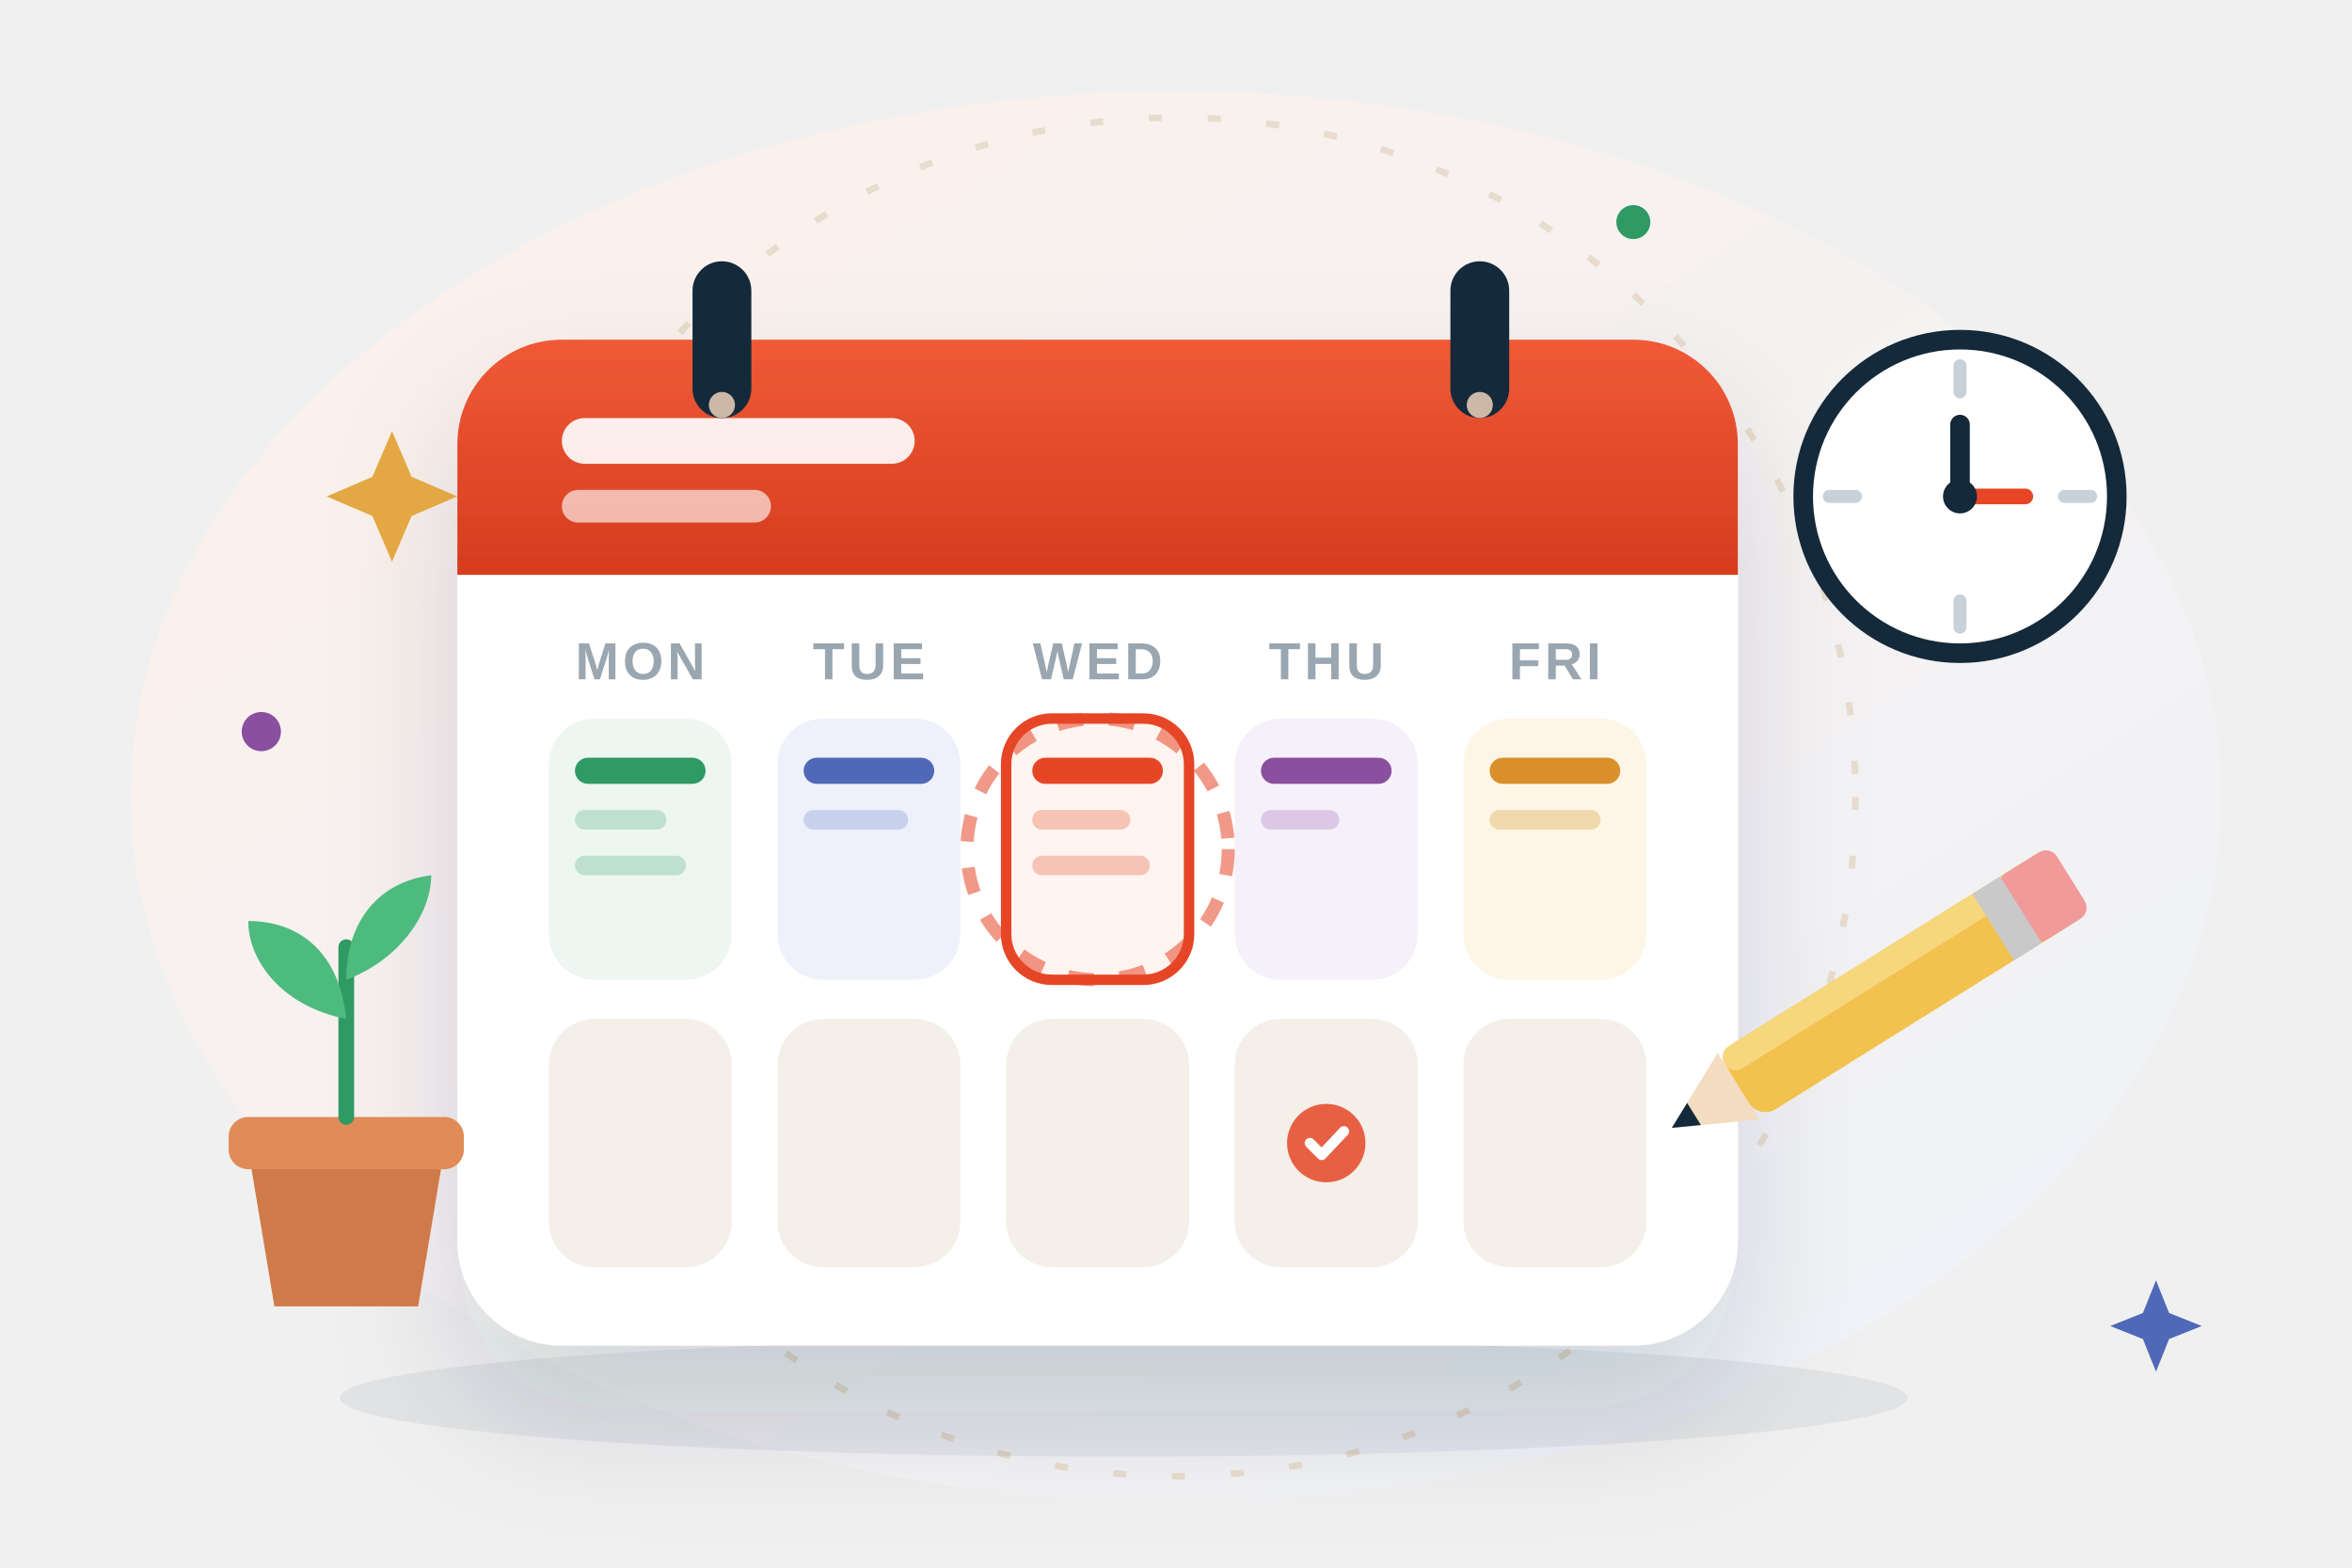
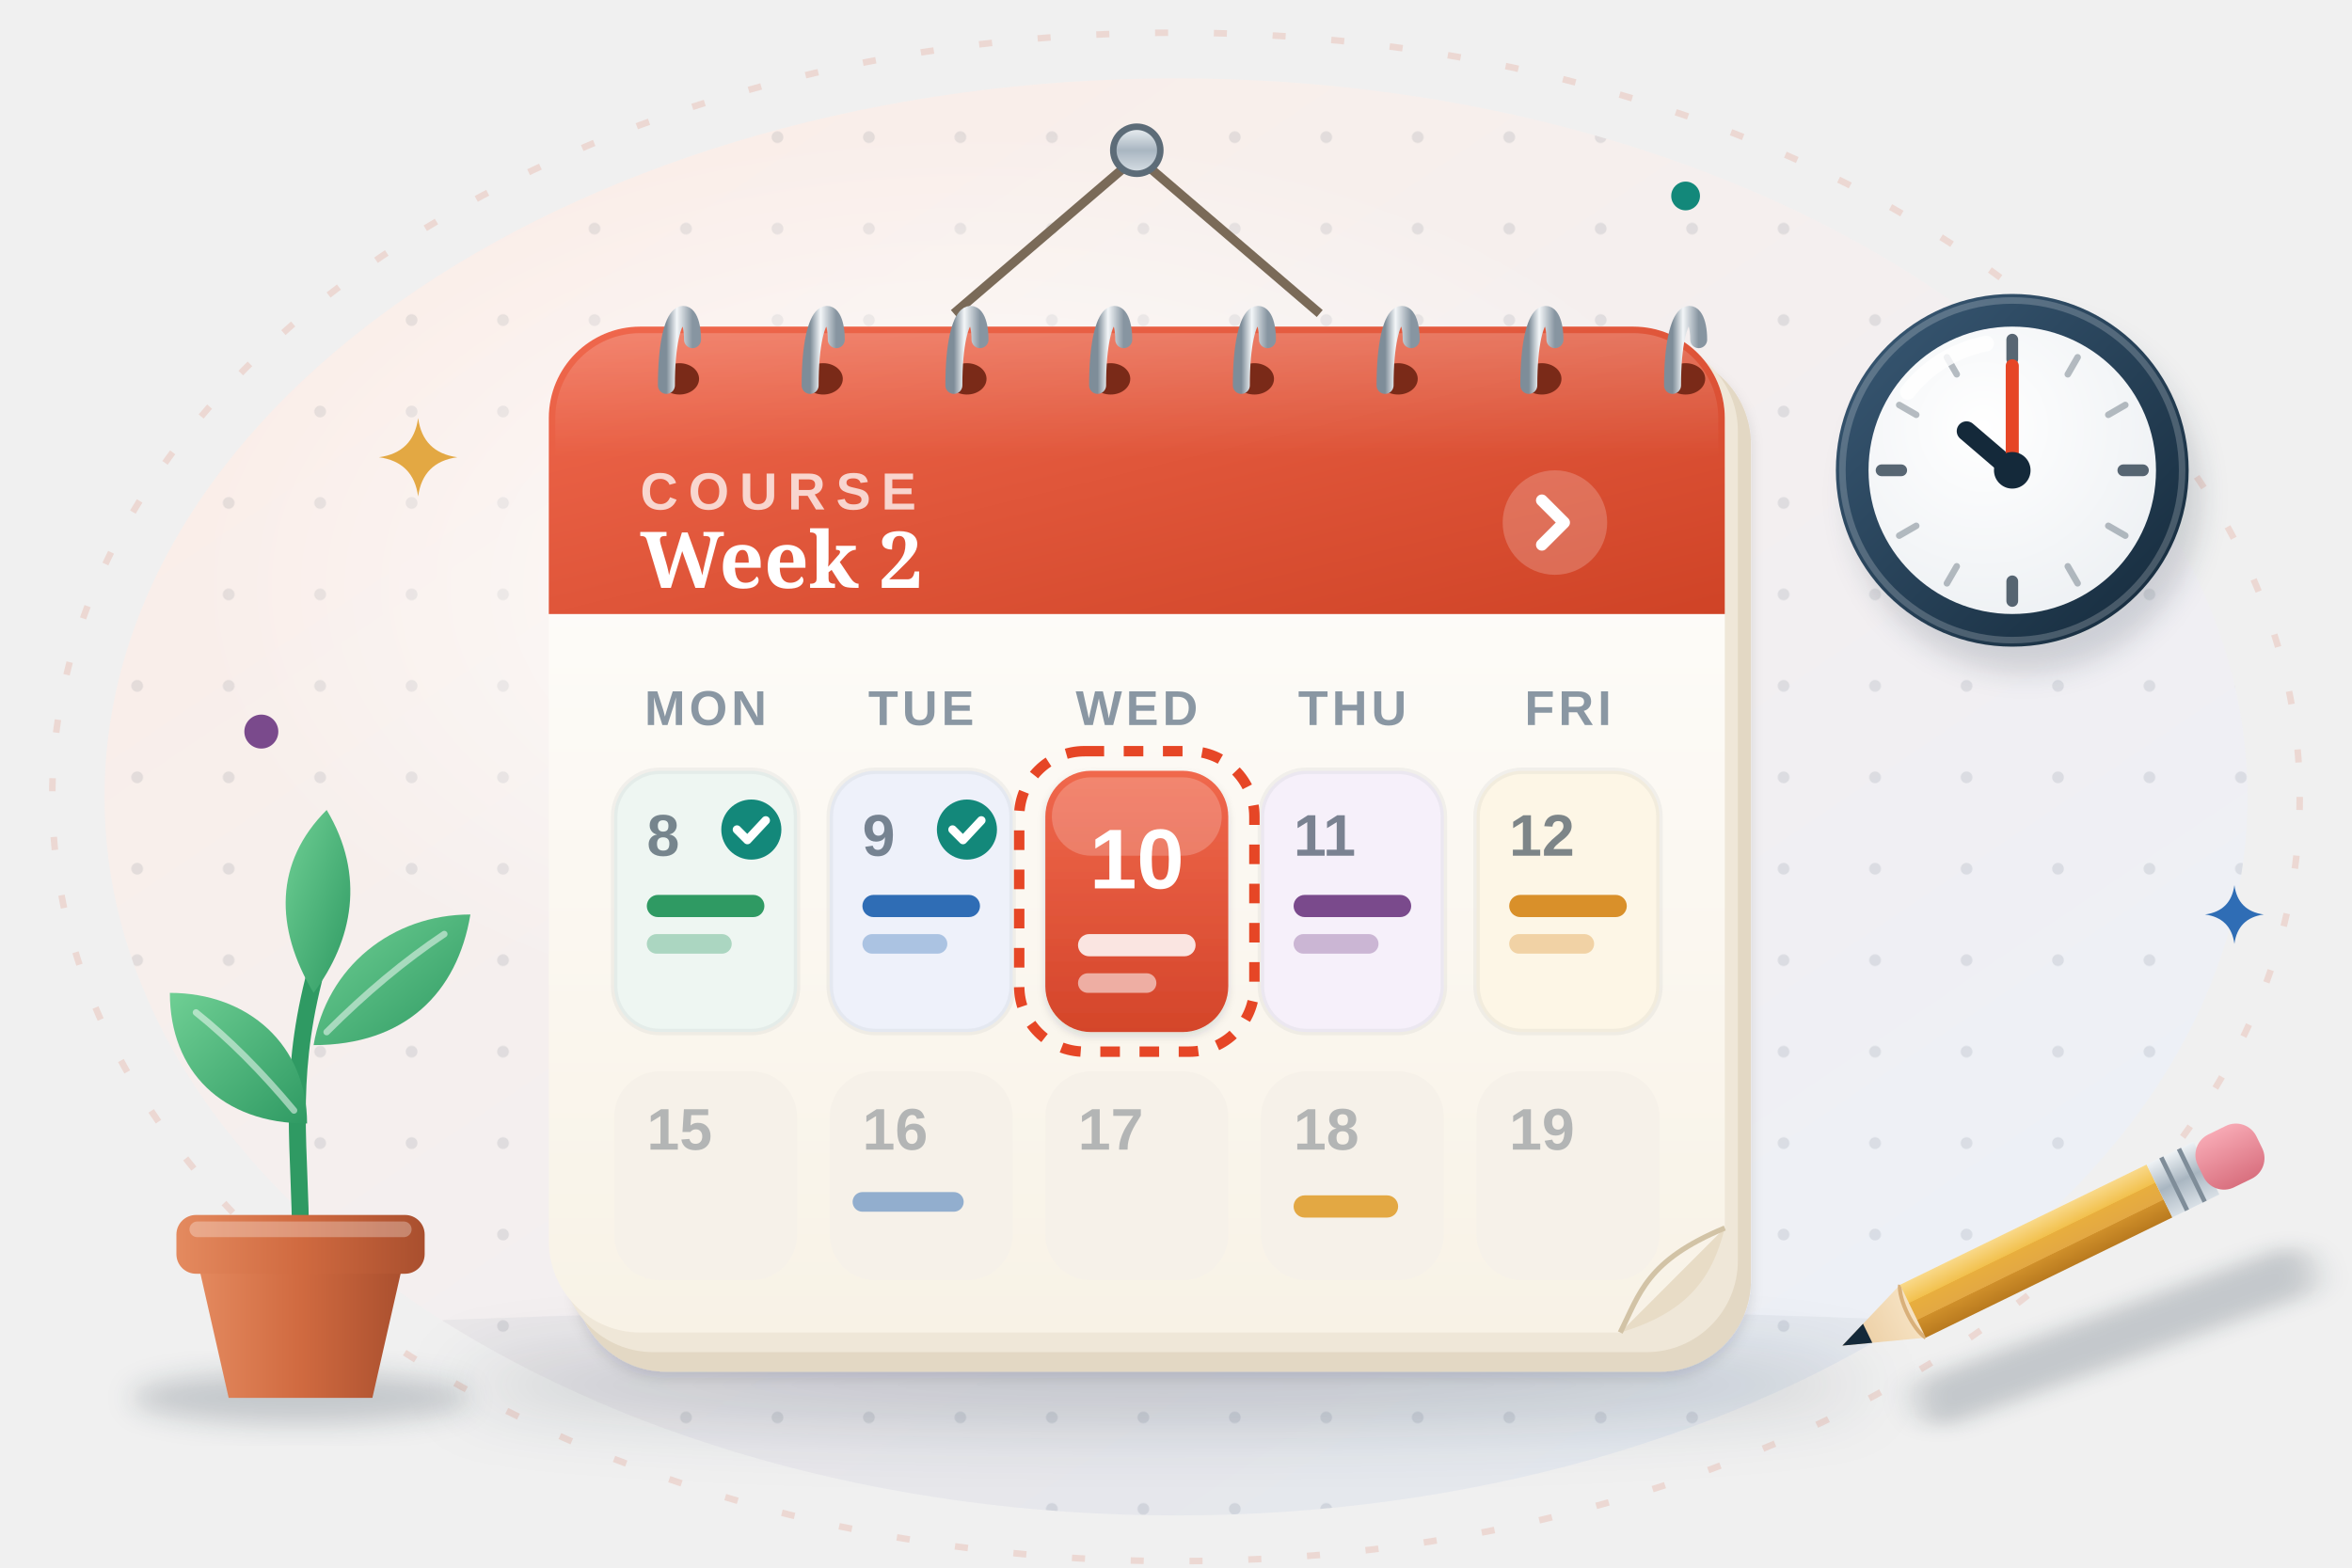
- <svg xmlns="http://www.w3.org/2000/svg" viewBox="0 0 360 240" fill="none" role="img" aria-label="A desk calendar with a week of coloured days, today circled, a pencil, a small clock and a sprout in a pot">
+ <svg xmlns="http://www.w3.org/2000/svg" viewBox="0 0 360 240" fill="none" role="img" aria-label="A wall calendar for Week 2 with a ring binding and paper pages, Wednesday the 10th highlighted, earlier days ticked, next to a wall clock, a potted plant and a pencil">
  <style>
-   .fl { animation: fl 6s ease-in-out infinite; transform-box: fill-box; transform-origin: center; } .f2 { animation-delay: -2s; } .f3 { animation-delay: -4s; }
-   .pu { animation: pu 2.6s ease-in-out infinite; transform-box: fill-box; transform-origin: center; }
-   .hd { animation: hd 12s linear infinite; transform-box: view-box; transform-origin: 300px 76px; }
-   .tw { animation: tw 3.2s ease-in-out infinite; transform-box: fill-box; transform-origin: center; } .t2 { animation-delay: -1.6s; }
-   @keyframes fl { 0%, 100% { transform: translateY(0); } 50% { transform: translateY(-5px); } }
-   @keyframes pu { 0%, 100% { transform: scale(1); } 50% { transform: scale(1.12); } }
-   @keyframes hd { to { transform: rotate(360deg); } }
-   @keyframes tw { 0%, 100% { opacity: .25; transform: scale(.7); } 50% { opacity: 1; transform: scale(1.05); } }
-   @media (prefers-reduced-motion: reduce) { * { animation: none !important; } }
+ .gc-tw { animation: gc-tw 3.2s ease-in-out infinite; transform-box: fill-box; transform-origin: center; }
+ @keyframes gc-tw { 0%, 100% { opacity: .35; transform: scale(.6); } 50% { opacity: 1; transform: scale(1); } }
+ .gc-fa { animation: gc-fl 6s ease-in-out infinite; } .gc-fb { animation: gc-fl 7s ease-in-out -3.5s infinite; } .gc-fc { animation: gc-fl 8s ease-in-out -1.7s infinite; }
+ @keyframes gc-fl { 50% { transform: translateY(-4px); } }
+ .gc-pu { animation: gc-pu 2.8s ease-in-out infinite; transform-box: fill-box; transform-origin: center; } @keyframes gc-pu { 50% { transform: scale(1.1); opacity: .35; } }
+ .gc-hd { animation: gc-hd 12s linear infinite; transform-box: view-box; transform-origin: 308px 72px; } @keyframes gc-hd { to { transform: rotate(360deg); } }
+ .gc-sw { animation: gc-sw 5s ease-in-out infinite; transform-origin: 46px 192px; } @keyframes gc-sw { 50% { transform: rotate(-4deg); } }
+ @media (prefers-reduced-motion: reduce) { * { animation: none !important; } }
</style>
  <defs>
-     <linearGradient id="cbg" x1="0" y1="0" x2="1" y2="1">
-       <stop offset="0" stop-color="#fdf1ea" />
-       <stop offset="1" stop-color="#eef2f9" />
-     </linearGradient>
-     <linearGradient id="chd" x1="0" y1="0" x2="0" y2="1">
-       <stop offset="0" stop-color="#ef5a37" />
-       <stop offset="1" stop-color="#d63c1e" />
-     </linearGradient>
-     <filter id="csh" x="-20%" y="-20%" width="140%" height="150%">
-       <feDropShadow dx="0" dy="10" stdDeviation="10" flood-color="#14293a" flood-opacity=".14" />
-     </filter>
+     <filter id="gc-sh" x="-25%" y="-25%" width="150%" height="160%">
+       <feDropShadow dx="0" dy="7" stdDeviation="7" flood-color="#14293a" flood-opacity=".16" />
+       <feDropShadow dx="0" dy="1" stdDeviation="1" flood-color="#14293a" flood-opacity=".12" />
+     </filter>
+     <filter id="gc-sh2" x="-30%" y="-30%" width="160%" height="170%">
+       <feDropShadow dx="0" dy="3" stdDeviation="3" flood-color="#14293a" flood-opacity=".16" />
+       <feDropShadow dx="0" dy=".6" stdDeviation=".6" flood-color="#14293a" flood-opacity=".14" />
+     </filter>
+     <filter id="gc-blur" x="-30%" y="-80%" width="160%" height="260%">
+       <feGaussianBlur stdDeviation="5" />
+     </filter>
+     <filter id="gc-blur2" x="-40%" y="-40%" width="180%" height="180%">
+       <feGaussianBlur stdDeviation="2" />
+     </filter>
+     <pattern id="gc-dots" width="14" height="14" patternUnits="userSpaceOnUse">
+       <circle cx="7" cy="7" r=".9" fill="#14293a" fill-opacity=".09" />
+     </pattern>
+     <linearGradient id="gc-paper" x1="0" y1="0" x2="0" y2="1">
+       <stop offset="0" stop-color="#fff" />
+       <stop offset="1" stop-color="#f8f2e6" />
+     </linearGradient>
+     <linearGradient id="gc-metal" x1="0" y1="0" x2="0" y2="1">
+       <stop offset="0" stop-color="#eef2f5" />
+       <stop offset=".5" stop-color="#a9b6c1" />
+       <stop offset="1" stop-color="#d9e0e6" />
+     </linearGradient>
+     <linearGradient id="gc-pen" x1="0" y1="0" x2="0" y2="1">
+       <stop offset="0" stop-color="#f9d98a" />
+       <stop offset=".34" stop-color="#f2c14e" />
+       <stop offset=".35" stop-color="#e8ae3e" />
+       <stop offset=".66" stop-color="#e3a843" />
+       <stop offset=".67" stop-color="#cf8f2a" />
+       <stop offset="1" stop-color="#b97a1f" />
+     </linearGradient>
+     <linearGradient id="gc-wood" x1="0" y1="0" x2="1" y2="0">
+       <stop offset="0" stop-color="#e9c99c" />
+       <stop offset="1" stop-color="#f6e2c2" />
+     </linearGradient>
+     <linearGradient id="gc-eras" x1="0" y1="0" x2="0" y2="1">
+       <stop offset="0" stop-color="#f7a9b4" />
+       <stop offset="1" stop-color="#d9707f" />
+     </linearGradient>
+     <linearGradient id="gc-shine" x1="0" y1="0" x2="0" y2="1">
+       <stop offset="0" stop-color="#fff" stop-opacity=".55" />
+       <stop offset="1" stop-color="#fff" stop-opacity="0" />
+     </linearGradient>
+     <radialGradient id="gc-glow" cx=".5" cy=".5" r=".5">
+       <stop offset="0" stop-color="#fff" stop-opacity=".85" />
+       <stop offset="1" stop-color="#fff" stop-opacity="0" />
+     </radialGradient>
+     <linearGradient id="gc-bg" x1="0" y1="0" x2="1" y2="1">
+       <stop offset="0" stop-color="#fdeee6" />
+       <stop offset="1" stop-color="#eaf0f9" />
+     </linearGradient>
+     <clipPath id="gc-clip">
+       <ellipse cx="180" cy="122" rx="164" ry="110" />
+     </clipPath>
+     <linearGradient id="gc-hdr" x1="0" y1="0" x2="1" y2="1">
+       <stop offset="0" stop-color="#f0684d" />
+       <stop offset="1" stop-color="#cf4326" />
+     </linearGradient>
+     <linearGradient id="gc-today" x1="0" y1="0" x2="0" y2="1">
+       <stop offset="0" stop-color="#f0684d" />
+       <stop offset="1" stop-color="#d4452a" />
+     </linearGradient>
+     <linearGradient id="gc-rim" x1="0" y1="0" x2="1" y2="1">
+       <stop offset="0" stop-color="#3a5a76" />
+       <stop offset="1" stop-color="#14293a" />
+     </linearGradient>
+     <radialGradient id="gc-face" cx=".4" cy=".35" r=".7">
+       <stop offset="0" stop-color="#fff" />
+       <stop offset="1" stop-color="#eef1f4" />
+     </radialGradient>
+     <linearGradient id="gc-pot" x1="0" y1="0" x2="1" y2="0">
+       <stop offset="0" stop-color="#e48a5f" />
+       <stop offset=".5" stop-color="#d06a40" />
+       <stop offset="1" stop-color="#a94f2e" />
+     </linearGradient>
+     <linearGradient id="gc-leaf" x1="0" y1="0" x2="1" y2="1">
+       <stop offset="0" stop-color="#6fcf94" />
+       <stop offset="1" stop-color="#2f9a63" />
+     </linearGradient>
+     <linearGradient id="gc-ring" x1="0" y1="0" x2="1" y2="0">
+       <stop offset="0" stop-color="#7e8d99" />
+       <stop offset=".4" stop-color="#f3f6f8" />
+       <stop offset="1" stop-color="#8795a1" />
+     </linearGradient>
  </defs>
-   <ellipse cx="180" cy="122" rx="160" ry="108" fill="url(#cbg)" />
-   <circle cx="180" cy="122" r="104" stroke="#e7dccd" stroke-dasharray="2 7" />
-   <ellipse cx="172" cy="214" rx="120" ry="9" fill="#14293a" opacity=".07" />
-   <g filter="url(#csh)">
-     <rect x="70" y="52" width="196" height="154" rx="16" fill="#fff" />
-     <path d="M70 68a16 16 0 0 1 16-16h164a16 16 0 0 1 16 16v20H70z" fill="url(#chd)" />
-   </g>
-   <g fill="#fff" opacity=".9">
-     <rect x="86" y="64" width="54" height="7" rx="3.5" />
-     <rect x="86" y="75" width="32" height="5" rx="2.5" opacity=".7" />
-   </g>
-   <g fill="#14293a">
-     <rect x="106" y="40" width="9" height="24" rx="4.5" />
-     <rect x="222" y="40" width="9" height="24" rx="4.5" />
-   </g>
-   <g fill="#cdb8a8">
-     <circle cx="110.5" cy="62" r="2" />
-     <circle cx="226.5" cy="62" r="2" />
-   </g>
-   <g font-family="Manrope, Arial, sans-serif" font-size="8" font-weight="800" fill="#9aa6b0" text-anchor="middle" letter-spacing=".6">
-     <text x="98" y="104">MON</text>
-     <text x="133" y="104">TUE</text>
-     <text x="168" y="104">WED</text>
-     <text x="203" y="104">THU</text>
-     <text x="238" y="104">FRI</text>
-   </g>
-   <g>
-     <rect x="84" y="110" width="28" height="40" rx="7" fill="#eef6f2" />
-     <rect x="88" y="116" width="20" height="4" rx="2" fill="#2f9a63" />
-     <rect x="88" y="124" width="14" height="3" rx="1.5" fill="#bfe0cf" />
-     <rect x="88" y="131" width="17" height="3" rx="1.5" fill="#bfe0cf" />
-     <rect x="119" y="110" width="28" height="40" rx="7" fill="#eef1fa" />
-     <rect x="123" y="116" width="20" height="4" rx="2" fill="#4f68b8" />
-     <rect x="123" y="124" width="16" height="3" rx="1.5" fill="#c8d1ee" />
-     <rect x="154" y="110" width="28" height="40" rx="7" fill="#fff4ef" stroke="#e64626" stroke-width="1.6" />
-     <rect x="158" y="116" width="20" height="4" rx="2" fill="#e64626" />
-     <rect x="158" y="124" width="15" height="3" rx="1.5" fill="#f6c3b4" />
-     <rect x="158" y="131" width="18" height="3" rx="1.5" fill="#f6c3b4" />
-     <rect x="189" y="110" width="28" height="40" rx="7" fill="#f6f0fa" />
-     <rect x="193" y="116" width="20" height="4" rx="2" fill="#8a4f9e" />
-     <rect x="193" y="124" width="12" height="3" rx="1.5" fill="#dcc8e6" />
-     <rect x="224" y="110" width="28" height="40" rx="7" fill="#fdf6e6" />
-     <rect x="228" y="116" width="20" height="4" rx="2" fill="#d9902a" />
-     <rect x="228" y="124" width="17" height="3" rx="1.5" fill="#f0d9ad" />
-     <g fill="#f4efe8">
-       <rect x="84" y="156" width="28" height="38" rx="7" />
-       <rect x="119" y="156" width="28" height="38" rx="7" />
-       <rect x="154" y="156" width="28" height="38" rx="7" />
-       <rect x="189" y="156" width="28" height="38" rx="7" />
-       <rect x="224" y="156" width="28" height="38" rx="7" />
+   <ellipse cx="180" cy="122" rx="164" ry="110" fill="url(#gc-bg)" />
+   <g clip-path="url(#gc-clip)">
+     <rect width="360" height="240" fill="url(#gc-dots)" />
+     <ellipse cx="150" cy="90" rx="120" ry="70" fill="url(#gc-glow)" />
+     <path d="M0 206C100 198 260 198 360 206V240H0z" fill="#14293a" fill-opacity=".04" />
+   </g>
+   <ellipse cx="180" cy="122" rx="172" ry="117" stroke="#d4583a" stroke-opacity=".16" stroke-dasharray="2 7" />
+   <path d="M146 48L174 24L202 48" stroke="#7a6a58" stroke-width="1.4" />
+   <circle cx="174" cy="23" r="3.6" fill="url(#gc-metal)" stroke="#5d6c78" stroke-width="1" />
+   <ellipse cx="178" cy="212" rx="108" ry="6" fill="#14293a" opacity=".18" filter="url(#gc-blur)" />
+   <g class="gc-fa">
+     <rect x="88" y="54" width="180" height="156" rx="14" fill="#e3d8c4" filter="url(#gc-sh)" />
+     <rect x="86" y="52" width="180" height="155" rx="14" fill="#efe7d8" />
+     <path d="M84 64a14 14 0 0 1 14-14h152a14 14 0 0 1 14 14v124l-16 16H98a14 14 0 0 1-14-14z" fill="url(#gc-paper)" />
+     <path d="M248 204l16-16c-2 8-6 13-16 16z" fill="#e8dcc6" />
+     <path d="M248 204c3-6 4-11 16-16" stroke="#d2c3a6" stroke-width=".8" />
+     <path d="M98 50h152a14 14 0 0 1 14 14v30H84V64a14 14 0 0 1 14-14z" fill="url(#gc-hdr)" />
+     <path d="M98 51h152a13 13 0 0 1 13 13v6H85v-6a13 13 0 0 1 13-13z" fill="url(#gc-shine)" opacity=".35" />
+     <text x="98" y="78" font-family="'Helvetica Neue', Arial, sans-serif" font-size="8" font-weight="800" letter-spacing="1.6" fill="#fff" fill-opacity=".75">COURSE</text>
+     <text x="98" y="90" font-family="Georgia, serif" font-size="12" font-weight="700" fill="#fff">Week 2</text>
+     <g transform="translate(238 80)">
+       <circle r="8" fill="#fff" fill-opacity=".2" />
+       <path d="M-2-3.4l3.4 3.4-3.4 3.4" stroke="#fff" stroke-width="1.8" stroke-linecap="round" stroke-linejoin="round" />
    </g>
-     <circle cx="203" cy="175" r="6" fill="#e64626" opacity=".85" />
-     <path d="M200.5 175l1.8 1.8 3.4-3.6" stroke="#fff" stroke-width="1.6" stroke-linecap="round" stroke-linejoin="round" />
-   </g>
-   <circle class="pu" cx="168" cy="130" r="20" stroke="#e64626" stroke-width="2" stroke-dasharray="4 4" opacity=".55" />
-   <g class="fl f2">
-     <g transform="rotate(-32 286 168)">
-       <rect x="270" y="150" width="58" height="12" rx="3" fill="#f2c14e" />
-       <rect x="270" y="150" width="58" height="4" rx="2" fill="#f7d77e" />
-       <rect x="320" y="150" width="10" height="12" rx="2" fill="#f19a9a" />
-       <rect x="316" y="150" width="5" height="12" fill="#c9c9c9" />
-       <path d="M270 150l-12 6 12 6z" fill="#f3dcc0" />
-       <path d="M262 154l-4 2 4 2z" fill="#14293a" />
+     <ellipse cx="104" cy="58" rx="3" ry="2.4" fill="#7a2a18" />
+     <path d="M102 59C102 46 106 46 106 52" stroke="url(#gc-ring)" stroke-width="2.6" stroke-linecap="round" />
+     <ellipse cx="126" cy="58" rx="3" ry="2.4" fill="#7a2a18" />
+     <path d="M124 59C124 46 128 46 128 52" stroke="url(#gc-ring)" stroke-width="2.6" stroke-linecap="round" />
+     <ellipse cx="148" cy="58" rx="3" ry="2.4" fill="#7a2a18" />
+     <path d="M146 59C146 46 150 46 150 52" stroke="url(#gc-ring)" stroke-width="2.6" stroke-linecap="round" />
+     <ellipse cx="170" cy="58" rx="3" ry="2.4" fill="#7a2a18" />
+     <path d="M168 59C168 46 172 46 172 52" stroke="url(#gc-ring)" stroke-width="2.6" stroke-linecap="round" />
+     <ellipse cx="192" cy="58" rx="3" ry="2.4" fill="#7a2a18" />
+     <path d="M190 59C190 46 194 46 194 52" stroke="url(#gc-ring)" stroke-width="2.6" stroke-linecap="round" />
+     <ellipse cx="214" cy="58" rx="3" ry="2.4" fill="#7a2a18" />
+     <path d="M212 59C212 46 216 46 216 52" stroke="url(#gc-ring)" stroke-width="2.6" stroke-linecap="round" />
+     <ellipse cx="236" cy="58" rx="3" ry="2.4" fill="#7a2a18" />
+     <path d="M234 59C234 46 238 46 238 52" stroke="url(#gc-ring)" stroke-width="2.6" stroke-linecap="round" />
+     <ellipse cx="258" cy="58" rx="3" ry="2.4" fill="#7a2a18" />
+     <path d="M256 59C256 46 260 46 260 52" stroke="url(#gc-ring)" stroke-width="2.6" stroke-linecap="round" />
+     <g font-family="'Helvetica Neue', Arial, sans-serif" font-size="7.5" font-weight="800" fill="#8a97a3" letter-spacing=".6">
+       <text x="108" y="111" text-anchor="middle">MON</text>
+       <text x="141" y="111" text-anchor="middle">TUE</text>
+       <text x="174" y="111" text-anchor="middle">WED</text>
+       <text x="207" y="111" text-anchor="middle">THU</text>
+       <text x="240" y="111" text-anchor="middle">FRI</text>
    </g>
-   </g>
-   <g class="fl">
-     <circle cx="300" cy="76" r="24" fill="#fff" stroke="#14293a" stroke-width="3" />
-     <g stroke="#c9d1d8" stroke-width="2" stroke-linecap="round">
-       <path d="M300 56v4M300 92v4M280 76h4M316 76h4" />
+     <rect x="94" y="118" width="28" height="40" rx="7" fill="#eef6f2" />
+     <rect x="94" y="118" width="28" height="40" rx="7" stroke="#14293a" stroke-opacity=".05" />
+     <text x="99" y="131" font-family="'Helvetica Neue', Arial, sans-serif" font-size="9" font-weight="800" fill="#14293a" fill-opacity=".55">8</text>
+     <rect x="99" y="137" width="18" height="3.4" rx="1.7" fill="#2f9a63" />
+     <rect x="99" y="143" width="13" height="3" rx="1.5" fill="#2f9a63" opacity=".35" />
+     <circle cx="115" cy="127" r="4.6" fill="#13887a" />
+     <path d="M112.8 127l1.6 1.6 2.8-3" stroke="#fff" stroke-width="1.3" stroke-linecap="round" stroke-linejoin="round" />
+     <rect x="94" y="164" width="28" height="32" rx="7" fill="#f6f1e9" />
+     <text x="99" y="176" font-family="'Helvetica Neue', Arial, sans-serif" font-size="9" font-weight="800" fill="#14293a" fill-opacity=".3">15</text>
+     <rect x="127" y="118" width="28" height="40" rx="7" fill="#eef1fa" />
+     <rect x="127" y="118" width="28" height="40" rx="7" stroke="#14293a" stroke-opacity=".05" />
+     <text x="132" y="131" font-family="'Helvetica Neue', Arial, sans-serif" font-size="9" font-weight="800" fill="#14293a" fill-opacity=".55">9</text>
+     <rect x="132" y="137" width="18" height="3.4" rx="1.7" fill="#2f6db5" />
+     <rect x="132" y="143" width="13" height="3" rx="1.5" fill="#2f6db5" opacity=".35" />
+     <circle cx="148" cy="127" r="4.6" fill="#13887a" />
+     <path d="M145.8 127l1.6 1.6 2.8-3" stroke="#fff" stroke-width="1.3" stroke-linecap="round" stroke-linejoin="round" />
+     <rect x="127" y="164" width="28" height="32" rx="7" fill="#f6f1e9" />
+     <text x="132" y="176" font-family="'Helvetica Neue', Arial, sans-serif" font-size="9" font-weight="800" fill="#14293a" fill-opacity=".3">16</text>
+     <rect x="160" y="118" width="28" height="40" rx="7" fill="url(#gc-today)" filter="url(#gc-sh2)" />
+     <rect x="161" y="119" width="26" height="12" rx="6" fill="#fff" opacity=".2" />
+     <text x="174" y="136" text-anchor="middle" font-family="'Helvetica Neue', Arial, sans-serif" font-size="13" font-weight="800" fill="#fff">10</text>
+     <rect x="165" y="143" width="18" height="3.4" rx="1.7" fill="#fff" opacity=".85" />
+     <rect x="165" y="149" width="12" height="3" rx="1.5" fill="#fff" opacity=".55" />
+     <rect x="160" y="164" width="28" height="32" rx="7" fill="#f6f1e9" />
+     <text x="165" y="176" font-family="'Helvetica Neue', Arial, sans-serif" font-size="9" font-weight="800" fill="#14293a" fill-opacity=".3">17</text>
+     <rect x="193" y="118" width="28" height="40" rx="7" fill="#f6f0fa" />
+     <rect x="193" y="118" width="28" height="40" rx="7" stroke="#14293a" stroke-opacity=".05" />
+     <text x="198" y="131" font-family="'Helvetica Neue', Arial, sans-serif" font-size="9" font-weight="800" fill="#14293a" fill-opacity=".55">11</text>
+     <rect x="198" y="137" width="18" height="3.4" rx="1.7" fill="#7a4a8c" />
+     <rect x="198" y="143" width="13" height="3" rx="1.5" fill="#7a4a8c" opacity=".35" />
+     <rect x="193" y="164" width="28" height="32" rx="7" fill="#f6f1e9" />
+     <text x="198" y="176" font-family="'Helvetica Neue', Arial, sans-serif" font-size="9" font-weight="800" fill="#14293a" fill-opacity=".3">18</text>
+     <rect x="226" y="118" width="28" height="40" rx="7" fill="#fdf6e6" />
+     <rect x="226" y="118" width="28" height="40" rx="7" stroke="#14293a" stroke-opacity=".05" />
+     <text x="231" y="131" font-family="'Helvetica Neue', Arial, sans-serif" font-size="9" font-weight="800" fill="#14293a" fill-opacity=".55">12</text>
+     <rect x="231" y="137" width="18" height="3.4" rx="1.7" fill="#d9902a" />
+     <rect x="231" y="143" width="13" height="3" rx="1.5" fill="#d9902a" opacity=".35" />
+     <rect x="226" y="164" width="28" height="32" rx="7" fill="#f6f1e9" />
+     <text x="231" y="176" font-family="'Helvetica Neue', Arial, sans-serif" font-size="9" font-weight="800" fill="#14293a" fill-opacity=".3">19</text>
+     <rect x="198" y="183" width="16" height="3.4" rx="1.7" fill="#e3a843" />
+     <path d="M132 184h14" stroke="#2f6db5" stroke-opacity=".5" stroke-width="3" stroke-linecap="round" />
+     <rect class="gc-pu" x="156" y="115" width="36" height="46" rx="10" stroke="#e64626" stroke-width="1.6" stroke-dasharray="3 3" />
+   </g>
+   <g class="gc-fb">
+     <circle cx="310" cy="76" r="27" fill="#14293a" opacity=".16" filter="url(#gc-blur2)" />
+     <circle cx="308" cy="72" r="27" fill="url(#gc-rim)" />
+     <circle cx="308" cy="72" r="26" stroke="#fff" stroke-opacity=".2" />
+     <circle cx="308" cy="72" r="22" fill="url(#gc-face)" />
+     <path d="M325.0 72.0L328.0 72.0" stroke="#14293a" stroke-opacity="0.7" stroke-width="1.8" stroke-linecap="round" />
+     <path d="M322.7 80.5L325.3 82.0" stroke="#14293a" stroke-opacity="0.3" stroke-width="1" stroke-linecap="round" />
+     <path d="M316.5 86.7L318.0 89.3" stroke="#14293a" stroke-opacity="0.3" stroke-width="1" stroke-linecap="round" />
+     <path d="M308.0 89.0L308.0 92.0" stroke="#14293a" stroke-opacity="0.7" stroke-width="1.8" stroke-linecap="round" />
+     <path d="M299.5 86.7L298.0 89.3" stroke="#14293a" stroke-opacity="0.3" stroke-width="1" stroke-linecap="round" />
+     <path d="M293.3 80.5L290.7 82.0" stroke="#14293a" stroke-opacity="0.3" stroke-width="1" stroke-linecap="round" />
+     <path d="M291.0 72.0L288.0 72.0" stroke="#14293a" stroke-opacity="0.7" stroke-width="1.8" stroke-linecap="round" />
+     <path d="M293.3 63.5L290.7 62.0" stroke="#14293a" stroke-opacity="0.3" stroke-width="1" stroke-linecap="round" />
+     <path d="M299.5 57.3L298.0 54.7" stroke="#14293a" stroke-opacity="0.3" stroke-width="1" stroke-linecap="round" />
+     <path d="M308.0 55.0L308.0 52.0" stroke="#14293a" stroke-opacity="0.7" stroke-width="1.8" stroke-linecap="round" />
+     <path d="M316.5 57.3L318.0 54.7" stroke="#14293a" stroke-opacity="0.3" stroke-width="1" stroke-linecap="round" />
+     <path d="M322.7 63.5L325.3 62.0" stroke="#14293a" stroke-opacity="0.3" stroke-width="1" stroke-linecap="round" />
+     <path d="M308 72l-7-6" stroke="#14293a" stroke-width="3" stroke-linecap="round" />
+     <path class="gc-hd" d="M308 72V56" stroke="#e64626" stroke-width="2" stroke-linecap="round" />
+     <circle cx="308" cy="72" r="2.8" fill="#14293a" />
+     <path d="M292 60A20 20 0 0 1 304 52.6" stroke="#fff" stroke-width="2.4" stroke-linecap="round" opacity=".8" />
+   </g>
+   <ellipse cx="46" cy="214" rx="26" ry="4" fill="#14293a" opacity=".2" filter="url(#gc-blur2)" />
+   <g class="gc-sw">
+     <path d="M46 190C46 176 44 166 48 150" stroke="#2f9a63" stroke-width="2.6" stroke-linecap="round" />
+     <path d="M47 172C34 172 26 164 26 152C38 152 47 160 47 172Z" fill="url(#gc-leaf)" />
+     <path d="M48 160C50 148 60 140 72 140C70 152 62 160 48 160Z" fill="url(#gc-leaf)" />
+     <path d="M48 152C42 142 42 132 50 124C56 134 54 144 48 152Z" fill="url(#gc-leaf)" />
+     <path d="M45 170C40 164 35 159 30 155M50 158C56 152 62 147 68 143" stroke="#fff" stroke-opacity=".5" stroke-width="1" stroke-linecap="round" />
+   </g>
+   <path d="M30 192h32l-5 22H35z" fill="url(#gc-pot)" />
+   <rect x="27" y="186" width="38" height="9" rx="3" fill="url(#gc-pot)" />
+   <rect x="29" y="187" width="34" height="2.4" rx="1.2" fill="#fff" opacity=".3" />
+   <g transform="translate(286 212) rotate(-20)" opacity=".2" filter="url(#gc-blur2)">
+     <rect x="6" y="2" width="64" height="8" rx="3" fill="#14293a" />
+   </g>
+   <g class="gc-fc">
+     <g transform="translate(282 206) rotate(-26)">
+       <path d="M0 0l12 -4.5v9z" fill="url(#gc-wood)" />
+       <path d="M12 -4.5c-1.2 1.8-1.2 7.2-0 9" stroke="#d9b07a" stroke-width=".6" />
+       <path d="M0 0l4.3 -1.62v3.24z" fill="#14293a" />
+       <rect x="12" y="-4.5" width="42" height="9" fill="url(#gc-pen)" />
+       <rect x="54" y="-4.5" width="8" height="9" fill="url(#gc-metal)" />
+       <path d="M56.5 -4.5v9M59.5 -4.5v9" stroke="#7f8d99" stroke-width=".7" />
+       <rect x="61" y="-4.5" width="10" height="9" rx="3.5" fill="url(#gc-eras)" />
    </g>
-     <path d="M300 76v-11" stroke="#14293a" stroke-width="3" stroke-linecap="round" />
-     <path class="hd" d="M300 76h10" stroke="#e64626" stroke-width="2.4" stroke-linecap="round" />
-     <circle cx="300" cy="76" r="2.6" fill="#14293a" />
-   </g>
-   <g class="fl f3">
-     <path d="M38 176h30l-4 24H42z" fill="#d07a4a" />
-     <rect x="35" y="171" width="36" height="8" rx="3" fill="#e08b58" />
-     <path d="M53 171c0-14 0-20 0-26" stroke="#2f9a63" stroke-width="2.4" stroke-linecap="round" />
-     <path d="M53 156c-10-2-15-9-15-15 8 0 14 5 15 15zM53 150c8-3 13-10 13-16-8 1-13 7-13 16z" fill="#4dbb7d" />
-   </g>
-   <path class="tw" d="M60 66l3 7 7 3-7 3-3 7-3-7-7-3 7-3z" fill="#e3a843" />
-   <path class="tw t2" d="M330 196l2 5 5 2-5 2-2 5-2-5-5-2 5-2z" fill="#4f68b8" />
-   <circle class="tw" cx="40" cy="112" r="3" fill="#8a4f9e" />
-   <circle class="tw t2" cx="250" cy="34" r="2.6" fill="#2f9a63" />
+   </g>
+   <path class="gc-tw" d="M64 64Q64.72 69.28 70 70Q64.72 70.72 64 76Q63.28 70.72 58 70Q63.28 69.28 64 64z" fill="#e3a843" />
+   <path class="gc-tw" style="animation-delay:-1.4s" d="M342 135.5Q342.54 139.46 346.5 140Q342.54 140.54 342 144.5Q341.46 140.54 337.5 140Q341.46 139.46 342 135.5z" fill="#2f6db5" />
+   <circle class="gc-tw" style="animation-delay:-0.7s" cx="40" cy="112" r="2.6" fill="#7a4a8c" />
+   <circle class="gc-tw" style="animation-delay:-1.9s" cx="258" cy="30" r="2.2" fill="#13887a" />
</svg>
